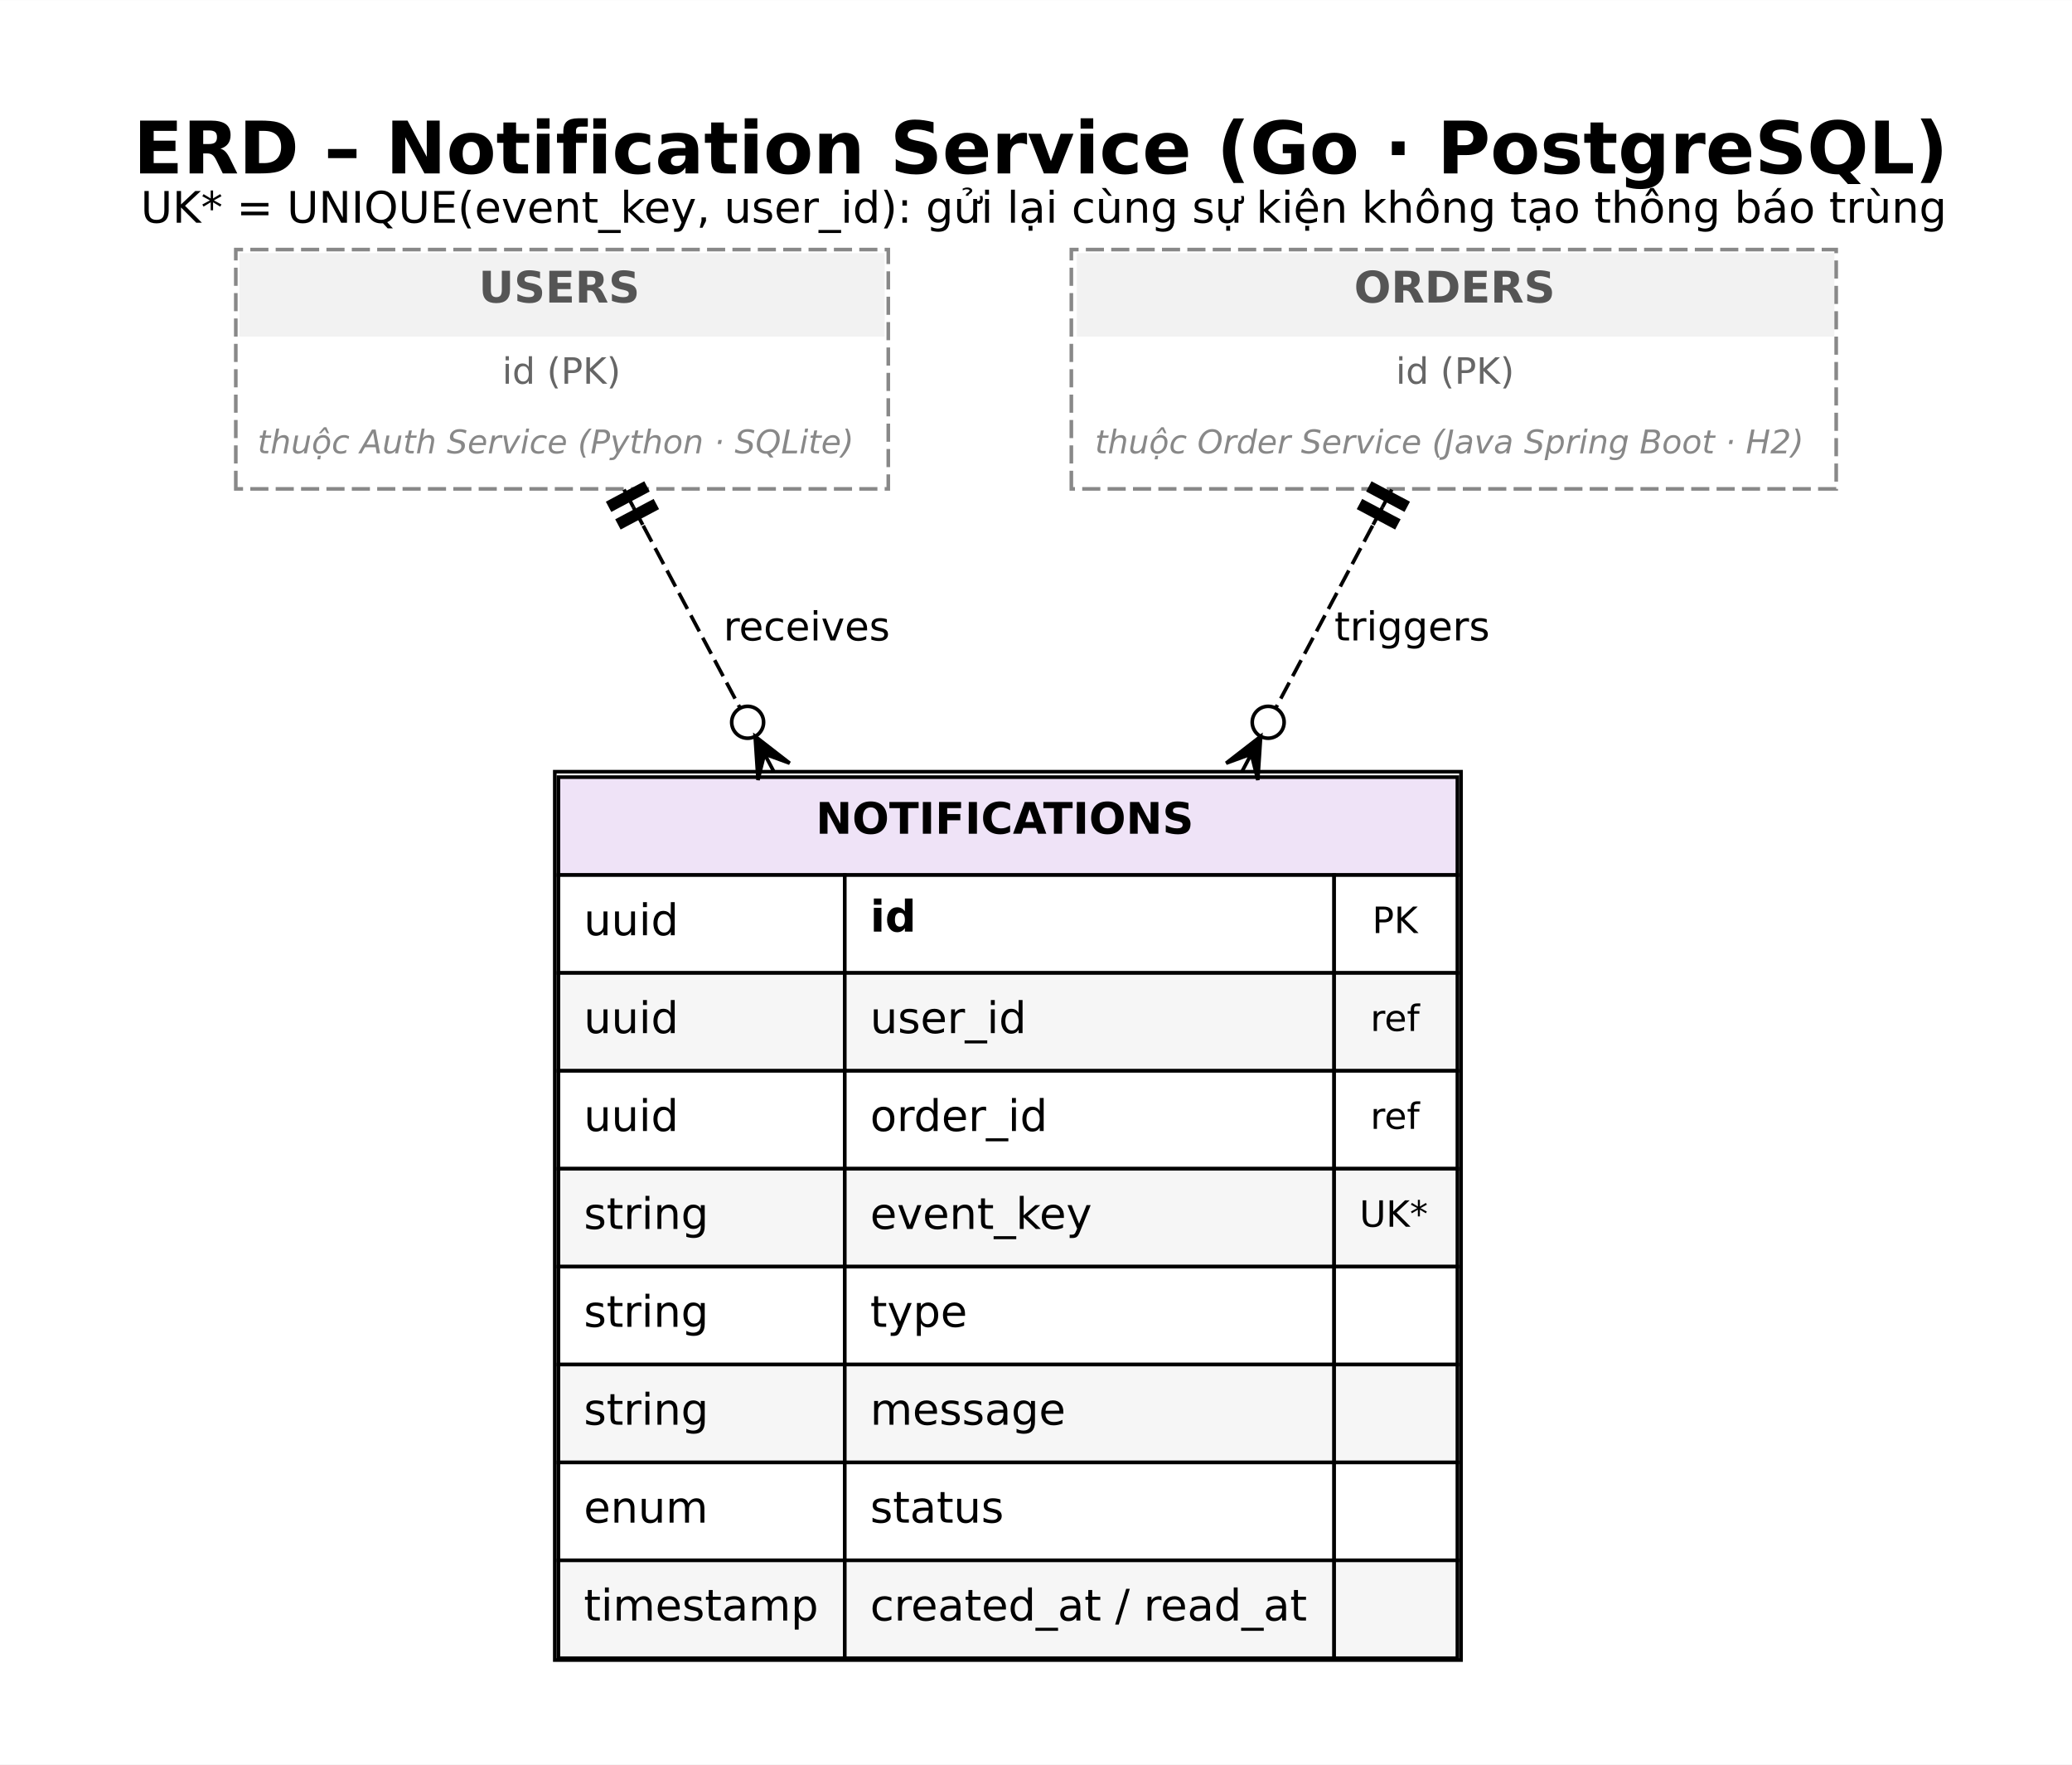
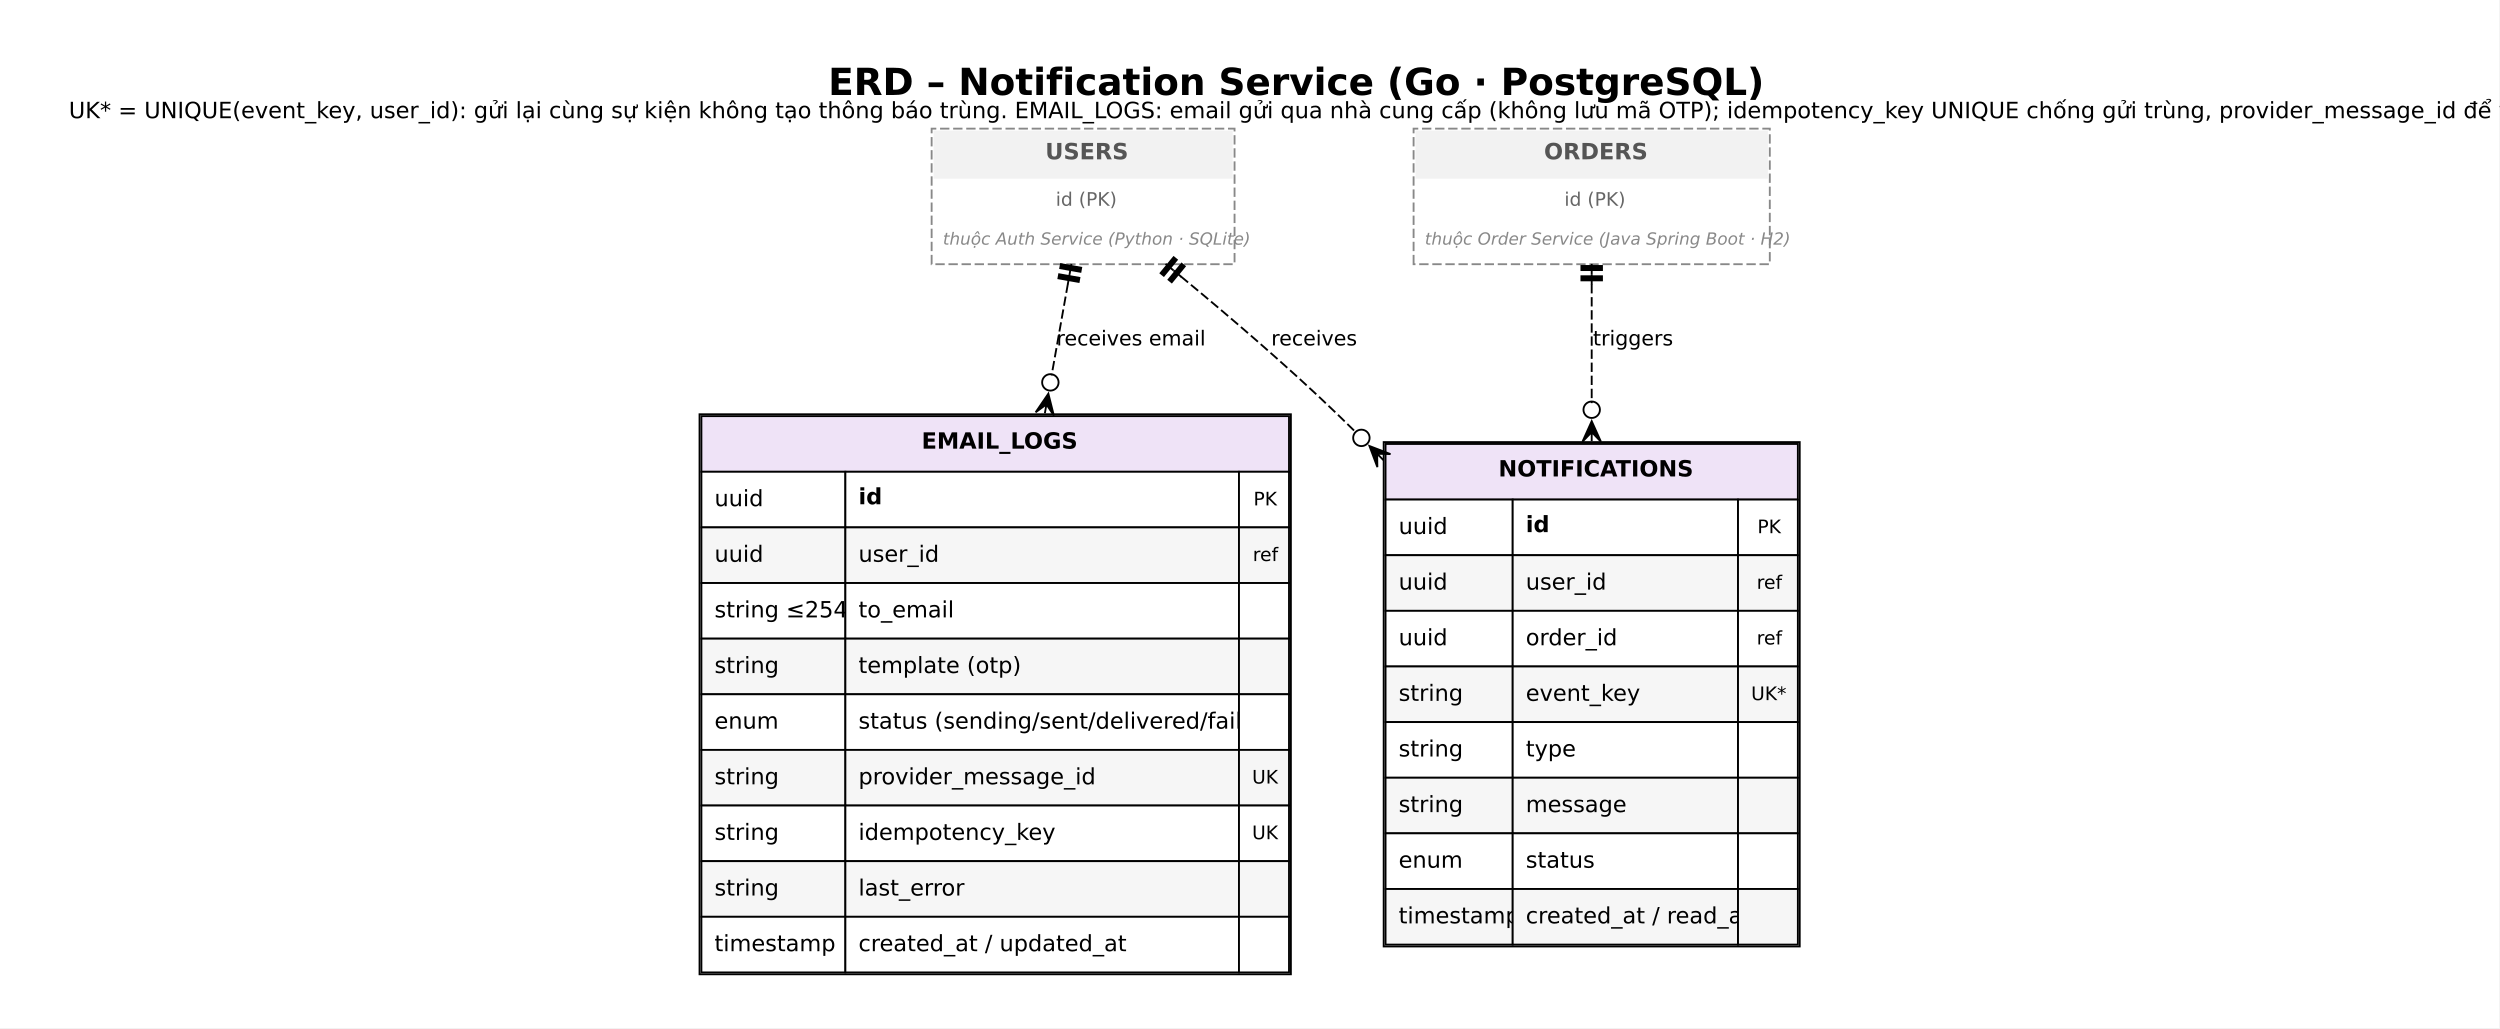
- <svg xmlns="http://www.w3.org/2000/svg" width="572pt" height="487pt" viewBox="0.00 0.00 571.60 486.60">
-   <g id="graph0" class="graph" transform="scale(1 1) rotate(0) translate(28.8 457.8)">
-     <polygon fill="white" stroke="transparent" points="-28.8,28.8 -28.8,-457.8 542.8,-457.8 542.8,28.8 -28.8,28.8" />
-     <text text-anchor="start" x="8" y="-410" font-family="DejaVu Sans" font-weight="bold" font-size="20.00">ERD – Notification Service (Go · PostgreSQL)</text>
-     <text text-anchor="start" x="10" y="-396.4" font-family="DejaVu Sans" font-size="12.00">UK* = UNIQUE(event_key, user_id): gửi lại cùng sự kiện không tạo thông báo trùng</text>
+ <svg xmlns="http://www.w3.org/2000/svg" width="1337pt" height="550pt" viewBox="0.00 0.00 1337.00 550.00">
+   <g id="graph0" class="graph" transform="scale(1 1) rotate(0) translate(28.8 521.05)">
+     <polygon fill="white" stroke="none" points="-28.8,28.8 -28.8,-521.05 1307.8,-521.05 1307.8,28.8 -28.8,28.8" />
+     <text xml:space="preserve" text-anchor="start" x="414.12" y="-470.25" font-family="DejaVu Sans" font-weight="bold" font-size="20.00">ERD – Notification Service (Go · PostgreSQL)</text>
+     <text xml:space="preserve" text-anchor="start" x="8" y="-457.85" font-family="DejaVu Sans" font-size="12.00">UK* = UNIQUE(event_key, user_id): gửi lại cùng sự kiện không tạo thông báo trùng. EMAIL_LOGS: email gửi qua nhà cung cấp (không lưu mã OTP); idempotency_key UNIQUE chống gửi trùng, provider_message_id để webhook cập nhật</text>
    <g id="node1" class="node">
-       <polygon fill="#efe3f7" stroke="transparent" points="125.25,-216.5 125.25,-243.5 373.25,-243.5 373.25,-216.5 125.25,-216.5" />
-       <polygon fill="none" stroke="black" points="125.25,-216.5 125.25,-243.5 373.25,-243.5 373.25,-216.5 125.25,-216.5" />
-       <text text-anchor="start" x="196.25" y="-227.9" font-family="DejaVu Sans" font-weight="bold" font-size="12.00">NOTIFICATIONS</text>
-       <polygon fill="#ffffff" stroke="transparent" points="125.25,-189.5 125.25,-216.5 204.25,-216.5 204.25,-189.5 125.25,-189.5" />
-       <polygon fill="none" stroke="black" points="125.25,-189.5 125.25,-216.5 204.25,-216.5 204.25,-189.5 125.25,-189.5" />
-       <text text-anchor="start" x="132.25" y="-199.9" font-family="DejaVu Sans" font-size="12.00">uuid</text>
-       <polygon fill="#ffffff" stroke="transparent" points="204.25,-189.5 204.25,-216.5 339.25,-216.5 339.25,-189.5 204.25,-189.5" />
-       <polygon fill="none" stroke="black" points="204.25,-189.5 204.25,-216.5 339.25,-216.5 339.25,-189.5 204.25,-189.5" />
-       <text text-anchor="start" x="211.25" y="-200.9" font-family="DejaVu Sans" font-weight="bold" font-size="12.00">id</text>
-       <polygon fill="#ffffff" stroke="transparent" points="339.25,-189.5 339.25,-216.5 373.25,-216.5 373.25,-189.5 339.25,-189.5" />
-       <polygon fill="none" stroke="black" points="339.25,-189.5 339.25,-216.5 373.25,-216.5 373.25,-189.5 339.25,-189.5" />
-       <text text-anchor="start" x="349.75" y="-200.5" font-family="DejaVu Sans" font-size="10.00">PK</text>
-       <polygon fill="#f6f6f6" stroke="transparent" points="125.25,-162.5 125.25,-189.5 204.25,-189.5 204.25,-162.5 125.25,-162.5" />
-       <polygon fill="none" stroke="black" points="125.25,-162.5 125.25,-189.5 204.25,-189.5 204.25,-162.5 125.25,-162.5" />
-       <text text-anchor="start" x="132.25" y="-172.9" font-family="DejaVu Sans" font-size="12.00">uuid</text>
-       <polygon fill="#f6f6f6" stroke="transparent" points="204.25,-162.5 204.25,-189.5 339.25,-189.5 339.25,-162.5 204.25,-162.5" />
-       <polygon fill="none" stroke="black" points="204.25,-162.5 204.25,-189.5 339.25,-189.5 339.25,-162.5 204.25,-162.5" />
-       <text text-anchor="start" x="211.25" y="-172.9" font-family="DejaVu Sans" font-size="12.00">user_id</text>
-       <polygon fill="#f6f6f6" stroke="transparent" points="339.25,-162.5 339.25,-189.5 373.25,-189.5 373.25,-162.5 339.25,-162.5" />
-       <polygon fill="none" stroke="black" points="339.25,-162.5 339.25,-189.5 373.25,-189.5 373.25,-162.5 339.25,-162.5" />
-       <text text-anchor="start" x="349.25" y="-173.5" font-family="DejaVu Sans" font-size="10.00">ref</text>
-       <polygon fill="#ffffff" stroke="transparent" points="125.25,-135.5 125.25,-162.5 204.25,-162.5 204.25,-135.5 125.25,-135.5" />
-       <polygon fill="none" stroke="black" points="125.25,-135.5 125.25,-162.5 204.25,-162.5 204.25,-135.5 125.25,-135.5" />
-       <text text-anchor="start" x="132.25" y="-145.9" font-family="DejaVu Sans" font-size="12.00">uuid</text>
-       <polygon fill="#ffffff" stroke="transparent" points="204.25,-135.5 204.25,-162.5 339.25,-162.5 339.25,-135.5 204.25,-135.5" />
-       <polygon fill="none" stroke="black" points="204.25,-135.5 204.25,-162.5 339.25,-162.5 339.25,-135.5 204.25,-135.5" />
-       <text text-anchor="start" x="211.25" y="-145.9" font-family="DejaVu Sans" font-size="12.00">order_id</text>
-       <polygon fill="#ffffff" stroke="transparent" points="339.25,-135.5 339.25,-162.5 373.25,-162.5 373.25,-135.5 339.25,-135.5" />
-       <polygon fill="none" stroke="black" points="339.25,-135.5 339.25,-162.5 373.25,-162.5 373.25,-135.5 339.25,-135.5" />
-       <text text-anchor="start" x="349.25" y="-146.5" font-family="DejaVu Sans" font-size="10.00">ref</text>
-       <polygon fill="#f6f6f6" stroke="transparent" points="125.25,-108.5 125.25,-135.5 204.25,-135.5 204.25,-108.5 125.25,-108.5" />
-       <polygon fill="none" stroke="black" points="125.25,-108.5 125.25,-135.5 204.25,-135.5 204.25,-108.5 125.25,-108.5" />
-       <text text-anchor="start" x="132.25" y="-118.9" font-family="DejaVu Sans" font-size="12.00">string</text>
-       <polygon fill="#f6f6f6" stroke="transparent" points="204.25,-108.5 204.25,-135.5 339.25,-135.5 339.25,-108.5 204.25,-108.5" />
-       <polygon fill="none" stroke="black" points="204.25,-108.5 204.25,-135.5 339.25,-135.5 339.25,-108.5 204.25,-108.5" />
-       <text text-anchor="start" x="211.25" y="-118.9" font-family="DejaVu Sans" font-size="12.00">event_key</text>
-       <polygon fill="#f6f6f6" stroke="transparent" points="339.25,-108.5 339.25,-135.5 373.25,-135.5 373.25,-108.5 339.25,-108.5" />
-       <polygon fill="none" stroke="black" points="339.25,-108.5 339.25,-135.5 373.25,-135.5 373.25,-108.5 339.25,-108.5" />
-       <text text-anchor="start" x="346.25" y="-119.5" font-family="DejaVu Sans" font-size="10.00">UK*</text>
-       <polygon fill="#ffffff" stroke="transparent" points="125.25,-81.5 125.25,-108.5 204.25,-108.5 204.25,-81.5 125.25,-81.5" />
-       <polygon fill="none" stroke="black" points="125.25,-81.5 125.25,-108.5 204.25,-108.5 204.25,-81.5 125.25,-81.5" />
-       <text text-anchor="start" x="132.25" y="-91.9" font-family="DejaVu Sans" font-size="12.00">string</text>
-       <polygon fill="#ffffff" stroke="transparent" points="204.25,-81.5 204.25,-108.5 339.25,-108.5 339.25,-81.5 204.25,-81.5" />
-       <polygon fill="none" stroke="black" points="204.25,-81.5 204.25,-108.5 339.25,-108.5 339.25,-81.5 204.25,-81.5" />
-       <text text-anchor="start" x="211.25" y="-91.9" font-family="DejaVu Sans" font-size="12.00">type</text>
-       <polygon fill="#ffffff" stroke="transparent" points="339.25,-81.5 339.25,-108.5 373.25,-108.5 373.25,-81.5 339.25,-81.5" />
-       <polygon fill="none" stroke="black" points="339.25,-81.5 339.25,-108.5 373.25,-108.5 373.25,-81.5 339.25,-81.5" />
-       <text text-anchor="start" x="354.25" y="-92.5" font-family="DejaVu Sans" font-size="10.00"> </text>
-       <polygon fill="#f6f6f6" stroke="transparent" points="125.25,-54.5 125.25,-81.5 204.25,-81.5 204.25,-54.5 125.25,-54.5" />
-       <polygon fill="none" stroke="black" points="125.25,-54.5 125.25,-81.5 204.25,-81.5 204.25,-54.5 125.25,-54.5" />
-       <text text-anchor="start" x="132.25" y="-64.9" font-family="DejaVu Sans" font-size="12.00">string</text>
-       <polygon fill="#f6f6f6" stroke="transparent" points="204.25,-54.5 204.25,-81.5 339.25,-81.5 339.25,-54.5 204.25,-54.5" />
-       <polygon fill="none" stroke="black" points="204.25,-54.5 204.25,-81.5 339.25,-81.5 339.25,-54.5 204.25,-54.5" />
-       <text text-anchor="start" x="211.25" y="-64.9" font-family="DejaVu Sans" font-size="12.00">message</text>
-       <polygon fill="#f6f6f6" stroke="transparent" points="339.25,-54.5 339.25,-81.5 373.25,-81.5 373.25,-54.5 339.25,-54.5" />
-       <polygon fill="none" stroke="black" points="339.25,-54.5 339.25,-81.5 373.25,-81.5 373.25,-54.5 339.25,-54.5" />
-       <text text-anchor="start" x="354.25" y="-65.5" font-family="DejaVu Sans" font-size="10.00"> </text>
-       <polygon fill="#ffffff" stroke="transparent" points="125.25,-27.5 125.25,-54.5 204.25,-54.5 204.25,-27.5 125.25,-27.5" />
-       <polygon fill="none" stroke="black" points="125.25,-27.5 125.25,-54.5 204.25,-54.5 204.25,-27.5 125.25,-27.5" />
-       <text text-anchor="start" x="132.25" y="-37.9" font-family="DejaVu Sans" font-size="12.00">enum</text>
-       <polygon fill="#ffffff" stroke="transparent" points="204.25,-27.5 204.25,-54.5 339.25,-54.5 339.25,-27.5 204.25,-27.5" />
-       <polygon fill="none" stroke="black" points="204.25,-27.5 204.25,-54.5 339.25,-54.5 339.25,-27.5 204.25,-27.5" />
-       <text text-anchor="start" x="211.25" y="-37.9" font-family="DejaVu Sans" font-size="12.00">status</text>
-       <polygon fill="#ffffff" stroke="transparent" points="339.25,-27.5 339.25,-54.5 373.25,-54.5 373.25,-27.5 339.25,-27.5" />
-       <polygon fill="none" stroke="black" points="339.25,-27.5 339.25,-54.5 373.25,-54.5 373.25,-27.5 339.25,-27.5" />
-       <text text-anchor="start" x="354.25" y="-38.5" font-family="DejaVu Sans" font-size="10.00"> </text>
-       <polygon fill="#f6f6f6" stroke="transparent" points="125.25,-0.5 125.25,-27.5 204.25,-27.5 204.25,-0.5 125.25,-0.5" />
-       <polygon fill="none" stroke="black" points="125.25,-0.5 125.25,-27.5 204.25,-27.5 204.25,-0.5 125.25,-0.5" />
-       <text text-anchor="start" x="132.25" y="-10.9" font-family="DejaVu Sans" font-size="12.00">timestamp</text>
-       <polygon fill="#f6f6f6" stroke="transparent" points="204.25,-0.5 204.25,-27.5 339.25,-27.5 339.25,-0.5 204.25,-0.5" />
-       <polygon fill="none" stroke="black" points="204.25,-0.5 204.25,-27.5 339.25,-27.5 339.25,-0.5 204.25,-0.5" />
-       <text text-anchor="start" x="211.25" y="-10.9" font-family="DejaVu Sans" font-size="12.00">created_at / read_at</text>
-       <polygon fill="#f6f6f6" stroke="transparent" points="339.25,-0.5 339.25,-27.5 373.25,-27.5 373.25,-0.5 339.25,-0.5" />
-       <polygon fill="none" stroke="black" points="339.25,-0.5 339.25,-27.5 373.25,-27.5 373.25,-0.5 339.25,-0.5" />
-       <text text-anchor="start" x="354.25" y="-11.5" font-family="DejaVu Sans" font-size="10.00"> </text>
-       <polygon fill="none" stroke="black" points="124.25,0 124.25,-245 374.25,-245 374.25,0 124.25,0" />
+       <polygon fill="#efe3f7" stroke="none" points="712.19,-253.88 712.19,-283.62 932.69,-283.62 932.69,-253.88 712.19,-253.88" />
+       <polygon fill="none" stroke="black" points="712.19,-253.88 712.19,-283.62 932.69,-283.62 932.69,-253.88 712.19,-253.88" />
+       <text xml:space="preserve" text-anchor="start" x="772.56" y="-266.23" font-family="DejaVu Sans" font-weight="bold" font-size="12.00">NOTIFICATIONS</text>
+       <polygon fill="#ffffff" stroke="none" points="712.19,-224.12 712.19,-253.88 780.19,-253.88 780.19,-224.12 712.19,-224.12" />
+       <polygon fill="none" stroke="black" points="712.19,-224.12 712.19,-253.88 780.19,-253.88 780.19,-224.12 712.19,-224.12" />
+       <text xml:space="preserve" text-anchor="start" x="719.19" y="-235.47" font-family="DejaVu Sans" font-size="12.00">uuid</text>
+       <polygon fill="#ffffff" stroke="none" points="780.19,-224.12 780.19,-253.88 900.69,-253.88 900.69,-224.12 780.19,-224.12" />
+       <polygon fill="none" stroke="black" points="780.19,-224.12 780.19,-253.88 900.69,-253.88 900.69,-224.12 780.19,-224.12" />
+       <text xml:space="preserve" text-anchor="start" x="787.19" y="-236.47" font-family="DejaVu Sans" font-weight="bold" font-size="12.00">id</text>
+       <polygon fill="#ffffff" stroke="none" points="900.69,-224.12 900.69,-253.88 932.69,-253.88 932.69,-224.12 900.69,-224.12" />
+       <polygon fill="none" stroke="black" points="900.69,-224.12 900.69,-253.88 932.69,-253.88 932.69,-224.12 900.69,-224.12" />
+       <text xml:space="preserve" text-anchor="start" x="911.06" y="-235.88" font-family="DejaVu Sans" font-size="10.00">PK</text>
+       <polygon fill="#f6f6f6" stroke="none" points="712.19,-194.38 712.19,-224.12 780.19,-224.12 780.19,-194.38 712.19,-194.38" />
+       <polygon fill="none" stroke="black" points="712.19,-194.38 712.19,-224.12 780.19,-224.12 780.19,-194.38 712.19,-194.38" />
+       <text xml:space="preserve" text-anchor="start" x="719.19" y="-205.72" font-family="DejaVu Sans" font-size="12.00">uuid</text>
+       <polygon fill="#f6f6f6" stroke="none" points="780.19,-194.38 780.19,-224.12 900.69,-224.12 900.69,-194.38 780.19,-194.38" />
+       <polygon fill="none" stroke="black" points="780.19,-194.38 780.19,-224.12 900.69,-224.12 900.69,-194.38 780.19,-194.38" />
+       <text xml:space="preserve" text-anchor="start" x="787.19" y="-205.72" font-family="DejaVu Sans" font-size="12.00">user_id</text>
+       <polygon fill="#f6f6f6" stroke="none" points="900.69,-194.38 900.69,-224.12 932.69,-224.12 932.69,-194.38 900.69,-194.38" />
+       <polygon fill="none" stroke="black" points="900.69,-194.38 900.69,-224.12 932.69,-224.12 932.69,-194.38 900.69,-194.38" />
+       <text xml:space="preserve" text-anchor="start" x="910.69" y="-206.12" font-family="DejaVu Sans" font-size="10.00">ref</text>
+       <polygon fill="#ffffff" stroke="none" points="712.19,-164.62 712.19,-194.38 780.19,-194.38 780.19,-164.62 712.19,-164.62" />
+       <polygon fill="none" stroke="black" points="712.19,-164.62 712.19,-194.38 780.19,-194.38 780.19,-164.62 712.19,-164.62" />
+       <text xml:space="preserve" text-anchor="start" x="719.19" y="-175.97" font-family="DejaVu Sans" font-size="12.00">uuid</text>
+       <polygon fill="#ffffff" stroke="none" points="780.19,-164.62 780.19,-194.38 900.69,-194.38 900.69,-164.62 780.19,-164.62" />
+       <polygon fill="none" stroke="black" points="780.19,-164.62 780.19,-194.38 900.69,-194.38 900.69,-164.62 780.19,-164.62" />
+       <text xml:space="preserve" text-anchor="start" x="787.19" y="-175.97" font-family="DejaVu Sans" font-size="12.00">order_id</text>
+       <polygon fill="#ffffff" stroke="none" points="900.69,-164.62 900.69,-194.38 932.69,-194.38 932.69,-164.62 900.69,-164.62" />
+       <polygon fill="none" stroke="black" points="900.69,-164.62 900.69,-194.38 932.69,-194.38 932.69,-164.62 900.69,-164.62" />
+       <text xml:space="preserve" text-anchor="start" x="910.69" y="-176.38" font-family="DejaVu Sans" font-size="10.00">ref</text>
+       <polygon fill="#f6f6f6" stroke="none" points="712.19,-134.88 712.19,-164.62 780.19,-164.62 780.19,-134.88 712.19,-134.88" />
+       <polygon fill="none" stroke="black" points="712.19,-134.88 712.19,-164.62 780.19,-164.62 780.19,-134.88 712.19,-134.88" />
+       <text xml:space="preserve" text-anchor="start" x="719.19" y="-146.22" font-family="DejaVu Sans" font-size="12.00">string</text>
+       <polygon fill="#f6f6f6" stroke="none" points="780.19,-134.88 780.19,-164.62 900.69,-164.62 900.69,-134.88 780.19,-134.88" />
+       <polygon fill="none" stroke="black" points="780.19,-134.88 780.19,-164.62 900.69,-164.62 900.69,-134.88 780.19,-134.88" />
+       <text xml:space="preserve" text-anchor="start" x="787.19" y="-146.22" font-family="DejaVu Sans" font-size="12.00">event_key</text>
+       <polygon fill="#f6f6f6" stroke="none" points="900.69,-134.88 900.69,-164.62 932.69,-164.62 932.69,-134.88 900.69,-134.88" />
+       <polygon fill="none" stroke="black" points="900.69,-134.88 900.69,-164.62 932.69,-164.62 932.69,-134.88 900.69,-134.88" />
+       <text xml:space="preserve" text-anchor="start" x="907.69" y="-146.62" font-family="DejaVu Sans" font-size="10.00">UK*</text>
+       <polygon fill="#ffffff" stroke="none" points="712.19,-105.12 712.19,-134.88 780.19,-134.88 780.19,-105.12 712.19,-105.12" />
+       <polygon fill="none" stroke="black" points="712.19,-105.12 712.19,-134.88 780.19,-134.88 780.19,-105.12 712.19,-105.12" />
+       <text xml:space="preserve" text-anchor="start" x="719.19" y="-116.47" font-family="DejaVu Sans" font-size="12.00">string</text>
+       <polygon fill="#ffffff" stroke="none" points="780.19,-105.12 780.19,-134.88 900.69,-134.88 900.69,-105.12 780.19,-105.12" />
+       <polygon fill="none" stroke="black" points="780.19,-105.12 780.19,-134.88 900.69,-134.88 900.69,-105.12 780.19,-105.12" />
+       <text xml:space="preserve" text-anchor="start" x="787.19" y="-116.47" font-family="DejaVu Sans" font-size="12.00">type</text>
+       <polygon fill="#ffffff" stroke="none" points="900.69,-105.12 900.69,-134.88 932.69,-134.88 932.69,-105.12 900.69,-105.12" />
+       <polygon fill="none" stroke="black" points="900.69,-105.12 900.69,-134.88 932.69,-134.88 932.69,-105.12 900.69,-105.12" />
+       <text xml:space="preserve" text-anchor="start" x="915.19" y="-116.88" font-family="DejaVu Sans" font-size="10.00"> </text>
+       <polygon fill="#f6f6f6" stroke="none" points="712.19,-75.38 712.19,-105.12 780.19,-105.12 780.19,-75.38 712.19,-75.38" />
+       <polygon fill="none" stroke="black" points="712.19,-75.38 712.19,-105.12 780.19,-105.12 780.19,-75.38 712.19,-75.38" />
+       <text xml:space="preserve" text-anchor="start" x="719.19" y="-86.72" font-family="DejaVu Sans" font-size="12.00">string</text>
+       <polygon fill="#f6f6f6" stroke="none" points="780.19,-75.38 780.19,-105.12 900.69,-105.12 900.69,-75.38 780.19,-75.38" />
+       <polygon fill="none" stroke="black" points="780.19,-75.38 780.19,-105.12 900.69,-105.12 900.69,-75.38 780.19,-75.38" />
+       <text xml:space="preserve" text-anchor="start" x="787.19" y="-86.72" font-family="DejaVu Sans" font-size="12.00">message</text>
+       <polygon fill="#f6f6f6" stroke="none" points="900.69,-75.38 900.69,-105.12 932.69,-105.12 932.69,-75.38 900.69,-75.38" />
+       <polygon fill="none" stroke="black" points="900.69,-75.38 900.69,-105.12 932.69,-105.12 932.69,-75.38 900.69,-75.38" />
+       <text xml:space="preserve" text-anchor="start" x="915.19" y="-87.12" font-family="DejaVu Sans" font-size="10.00"> </text>
+       <polygon fill="#ffffff" stroke="none" points="712.19,-45.62 712.19,-75.38 780.19,-75.38 780.19,-45.62 712.19,-45.62" />
+       <polygon fill="none" stroke="black" points="712.19,-45.62 712.19,-75.38 780.19,-75.38 780.19,-45.62 712.19,-45.62" />
+       <text xml:space="preserve" text-anchor="start" x="719.19" y="-56.98" font-family="DejaVu Sans" font-size="12.00">enum</text>
+       <polygon fill="#ffffff" stroke="none" points="780.19,-45.62 780.19,-75.38 900.69,-75.38 900.69,-45.62 780.19,-45.62" />
+       <polygon fill="none" stroke="black" points="780.19,-45.62 780.19,-75.38 900.69,-75.38 900.69,-45.62 780.19,-45.62" />
+       <text xml:space="preserve" text-anchor="start" x="787.19" y="-56.98" font-family="DejaVu Sans" font-size="12.00">status</text>
+       <polygon fill="#ffffff" stroke="none" points="900.69,-45.62 900.69,-75.38 932.69,-75.38 932.69,-45.62 900.69,-45.62" />
+       <polygon fill="none" stroke="black" points="900.69,-45.62 900.69,-75.38 932.69,-75.38 932.69,-45.62 900.69,-45.62" />
+       <text xml:space="preserve" text-anchor="start" x="915.19" y="-57.38" font-family="DejaVu Sans" font-size="10.00"> </text>
+       <polygon fill="#f6f6f6" stroke="none" points="712.19,-15.88 712.19,-45.62 780.19,-45.62 780.19,-15.88 712.19,-15.88" />
+       <polygon fill="none" stroke="black" points="712.19,-15.88 712.19,-45.62 780.19,-45.62 780.19,-15.88 712.19,-15.88" />
+       <text xml:space="preserve" text-anchor="start" x="719.19" y="-27.23" font-family="DejaVu Sans" font-size="12.00">timestamp</text>
+       <polygon fill="#f6f6f6" stroke="none" points="780.19,-15.88 780.19,-45.62 900.69,-45.62 900.69,-15.88 780.19,-15.88" />
+       <polygon fill="none" stroke="black" points="780.19,-15.88 780.19,-45.62 900.69,-45.62 900.69,-15.88 780.19,-15.88" />
+       <text xml:space="preserve" text-anchor="start" x="787.19" y="-27.23" font-family="DejaVu Sans" font-size="12.00">created_at / read_at</text>
+       <polygon fill="#f6f6f6" stroke="none" points="900.69,-15.88 900.69,-45.62 932.69,-45.62 932.69,-15.88 900.69,-15.88" />
+       <polygon fill="none" stroke="black" points="900.69,-15.88 900.69,-45.62 932.69,-45.62 932.69,-15.88 900.69,-15.88" />
+       <text xml:space="preserve" text-anchor="start" x="915.19" y="-27.62" font-family="DejaVu Sans" font-size="10.00"> </text>
+       <polygon fill="none" stroke="black" points="711.19,-14.88 711.19,-284.62 933.69,-284.62 933.69,-14.88 711.19,-14.88" />
    </g>
    <g id="node2" class="node">
-       <polygon fill="#f2f2f2" stroke="transparent" points="37.25,-365 37.25,-388 215.25,-388 215.25,-365 37.25,-365" />
-       <text text-anchor="start" x="103.25" y="-374.4" font-family="DejaVu Sans" font-weight="bold" font-size="12.00" fill="#555555">USERS</text>
-       <text text-anchor="start" x="109.75" y="-352" font-family="DejaVu Sans" font-size="10.00" fill="#666666">id (PK)</text>
-       <text text-anchor="start" x="42.25" y="-332.8" font-family="DejaVu Sans" font-style="italic" font-size="9.00" fill="#888888">thuộc Auth Service (Python · SQLite)</text>
-       <polygon fill="none" stroke="#888888" stroke-dasharray="5,2" points="36.25,-323 36.25,-389 216.25,-389 216.25,-323 36.25,-323" />
+       <polygon fill="#efe3f7" stroke="none" points="346.31,-268.75 346.31,-298.5 660.56,-298.5 660.56,-268.75 346.31,-268.75" />
+       <polygon fill="none" stroke="black" points="346.31,-268.75 346.31,-298.5 660.56,-298.5 660.56,-268.75 346.31,-268.75" />
+       <text xml:space="preserve" text-anchor="start" x="464.06" y="-281.1" font-family="DejaVu Sans" font-weight="bold" font-size="12.00">EMAIL_LOGS</text>
+       <polygon fill="#ffffff" stroke="none" points="346.31,-239 346.31,-268.75 423.31,-268.75 423.31,-239 346.31,-239" />
+       <polygon fill="none" stroke="black" points="346.31,-239 346.31,-268.75 423.31,-268.75 423.31,-239 346.31,-239" />
+       <text xml:space="preserve" text-anchor="start" x="353.31" y="-250.35" font-family="DejaVu Sans" font-size="12.00">uuid</text>
+       <polygon fill="#ffffff" stroke="none" points="423.31,-239 423.31,-268.75 633.81,-268.75 633.81,-239 423.31,-239" />
+       <polygon fill="none" stroke="black" points="423.31,-239 423.31,-268.75 633.81,-268.75 633.81,-239 423.31,-239" />
+       <text xml:space="preserve" text-anchor="start" x="430.31" y="-251.35" font-family="DejaVu Sans" font-weight="bold" font-size="12.00">id</text>
+       <polygon fill="#ffffff" stroke="none" points="633.81,-239 633.81,-268.75 660.56,-268.75 660.56,-239 633.81,-239" />
+       <polygon fill="none" stroke="black" points="633.81,-239 633.81,-268.75 660.56,-268.75 660.56,-239 633.81,-239" />
+       <text xml:space="preserve" text-anchor="start" x="641.56" y="-250.75" font-family="DejaVu Sans" font-size="10.00">PK</text>
+       <polygon fill="#f6f6f6" stroke="none" points="346.31,-209.25 346.31,-239 423.31,-239 423.31,-209.25 346.31,-209.25" />
+       <polygon fill="none" stroke="black" points="346.31,-209.25 346.31,-239 423.31,-239 423.31,-209.25 346.31,-209.25" />
+       <text xml:space="preserve" text-anchor="start" x="353.31" y="-220.6" font-family="DejaVu Sans" font-size="12.00">uuid</text>
+       <polygon fill="#f6f6f6" stroke="none" points="423.31,-209.25 423.31,-239 633.81,-239 633.81,-209.25 423.31,-209.25" />
+       <polygon fill="none" stroke="black" points="423.31,-209.25 423.31,-239 633.81,-239 633.81,-209.25 423.31,-209.25" />
+       <text xml:space="preserve" text-anchor="start" x="430.31" y="-220.6" font-family="DejaVu Sans" font-size="12.00">user_id</text>
+       <polygon fill="#f6f6f6" stroke="none" points="633.81,-209.25 633.81,-239 660.56,-239 660.56,-209.25 633.81,-209.25" />
+       <polygon fill="none" stroke="black" points="633.81,-209.25 633.81,-239 660.56,-239 660.56,-209.25 633.81,-209.25" />
+       <text xml:space="preserve" text-anchor="start" x="641.19" y="-221" font-family="DejaVu Sans" font-size="10.00">ref</text>
+       <polygon fill="#ffffff" stroke="none" points="346.31,-179.5 346.31,-209.25 423.31,-209.25 423.31,-179.5 346.31,-179.5" />
+       <polygon fill="none" stroke="black" points="346.31,-179.5 346.31,-209.25 423.31,-209.25 423.31,-179.5 346.31,-179.5" />
+       <text xml:space="preserve" text-anchor="start" x="353.31" y="-190.85" font-family="DejaVu Sans" font-size="12.00">string ≤254</text>
+       <polygon fill="#ffffff" stroke="none" points="423.31,-179.5 423.31,-209.25 633.81,-209.25 633.81,-179.5 423.31,-179.5" />
+       <polygon fill="none" stroke="black" points="423.31,-179.5 423.31,-209.25 633.81,-209.25 633.81,-179.5 423.31,-179.5" />
+       <text xml:space="preserve" text-anchor="start" x="430.31" y="-190.85" font-family="DejaVu Sans" font-size="12.00">to_email</text>
+       <polygon fill="#ffffff" stroke="none" points="633.81,-179.5 633.81,-209.25 660.56,-209.25 660.56,-179.5 633.81,-179.5" />
+       <polygon fill="none" stroke="black" points="633.81,-179.5 633.81,-209.25 660.56,-209.25 660.56,-179.5 633.81,-179.5" />
+       <text xml:space="preserve" text-anchor="start" x="645.69" y="-191.25" font-family="DejaVu Sans" font-size="10.00"> </text>
+       <polygon fill="#f6f6f6" stroke="none" points="346.31,-149.75 346.31,-179.5 423.31,-179.5 423.31,-149.75 346.31,-149.75" />
+       <polygon fill="none" stroke="black" points="346.31,-149.75 346.31,-179.5 423.31,-179.5 423.31,-149.75 346.31,-149.75" />
+       <text xml:space="preserve" text-anchor="start" x="353.31" y="-161.1" font-family="DejaVu Sans" font-size="12.00">string</text>
+       <polygon fill="#f6f6f6" stroke="none" points="423.31,-149.75 423.31,-179.5 633.81,-179.5 633.81,-149.75 423.31,-149.75" />
+       <polygon fill="none" stroke="black" points="423.31,-149.75 423.31,-179.5 633.81,-179.5 633.81,-149.75 423.31,-149.75" />
+       <text xml:space="preserve" text-anchor="start" x="430.31" y="-161.1" font-family="DejaVu Sans" font-size="12.00">template (otp)</text>
+       <polygon fill="#f6f6f6" stroke="none" points="633.81,-149.75 633.81,-179.5 660.56,-179.5 660.56,-149.75 633.81,-149.75" />
+       <polygon fill="none" stroke="black" points="633.81,-149.75 633.81,-179.5 660.56,-179.5 660.56,-149.75 633.81,-149.75" />
+       <text xml:space="preserve" text-anchor="start" x="645.69" y="-161.5" font-family="DejaVu Sans" font-size="10.00"> </text>
+       <polygon fill="#ffffff" stroke="none" points="346.31,-120 346.31,-149.75 423.31,-149.75 423.31,-120 346.31,-120" />
+       <polygon fill="none" stroke="black" points="346.31,-120 346.31,-149.75 423.31,-149.75 423.31,-120 346.31,-120" />
+       <text xml:space="preserve" text-anchor="start" x="353.31" y="-131.35" font-family="DejaVu Sans" font-size="12.00">enum</text>
+       <polygon fill="#ffffff" stroke="none" points="423.31,-120 423.31,-149.75 633.81,-149.75 633.81,-120 423.31,-120" />
+       <polygon fill="none" stroke="black" points="423.31,-120 423.31,-149.75 633.81,-149.75 633.81,-120 423.31,-120" />
+       <text xml:space="preserve" text-anchor="start" x="430.31" y="-131.35" font-family="DejaVu Sans" font-size="12.00">status (sending/sent/delivered/failed)</text>
+       <polygon fill="#ffffff" stroke="none" points="633.81,-120 633.81,-149.75 660.56,-149.75 660.56,-120 633.81,-120" />
+       <polygon fill="none" stroke="black" points="633.81,-120 633.81,-149.75 660.56,-149.75 660.56,-120 633.81,-120" />
+       <text xml:space="preserve" text-anchor="start" x="645.69" y="-131.75" font-family="DejaVu Sans" font-size="10.00"> </text>
+       <polygon fill="#f6f6f6" stroke="none" points="346.31,-90.25 346.31,-120 423.31,-120 423.31,-90.25 346.31,-90.25" />
+       <polygon fill="none" stroke="black" points="346.31,-90.25 346.31,-120 423.31,-120 423.31,-90.25 346.31,-90.25" />
+       <text xml:space="preserve" text-anchor="start" x="353.31" y="-101.6" font-family="DejaVu Sans" font-size="12.00">string</text>
+       <polygon fill="#f6f6f6" stroke="none" points="423.31,-90.25 423.31,-120 633.81,-120 633.81,-90.25 423.31,-90.25" />
+       <polygon fill="none" stroke="black" points="423.31,-90.25 423.31,-120 633.81,-120 633.81,-90.25 423.31,-90.25" />
+       <text xml:space="preserve" text-anchor="start" x="430.31" y="-101.6" font-family="DejaVu Sans" font-size="12.00">provider_message_id</text>
+       <polygon fill="#f6f6f6" stroke="none" points="633.81,-90.25 633.81,-120 660.56,-120 660.56,-90.25 633.81,-90.25" />
+       <polygon fill="none" stroke="black" points="633.81,-90.25 633.81,-120 660.56,-120 660.56,-90.25 633.81,-90.25" />
+       <text xml:space="preserve" text-anchor="start" x="640.81" y="-102" font-family="DejaVu Sans" font-size="10.00">UK</text>
+       <polygon fill="#ffffff" stroke="none" points="346.31,-60.5 346.31,-90.25 423.31,-90.25 423.31,-60.5 346.31,-60.5" />
+       <polygon fill="none" stroke="black" points="346.31,-60.5 346.31,-90.25 423.31,-90.25 423.31,-60.5 346.31,-60.5" />
+       <text xml:space="preserve" text-anchor="start" x="353.31" y="-71.85" font-family="DejaVu Sans" font-size="12.00">string</text>
+       <polygon fill="#ffffff" stroke="none" points="423.31,-60.5 423.31,-90.25 633.81,-90.25 633.81,-60.5 423.31,-60.5" />
+       <polygon fill="none" stroke="black" points="423.31,-60.5 423.31,-90.25 633.81,-90.25 633.81,-60.5 423.31,-60.5" />
+       <text xml:space="preserve" text-anchor="start" x="430.31" y="-71.85" font-family="DejaVu Sans" font-size="12.00">idempotency_key</text>
+       <polygon fill="#ffffff" stroke="none" points="633.81,-60.5 633.81,-90.25 660.56,-90.25 660.56,-60.5 633.81,-60.5" />
+       <polygon fill="none" stroke="black" points="633.81,-60.5 633.81,-90.25 660.56,-90.25 660.56,-60.5 633.81,-60.5" />
+       <text xml:space="preserve" text-anchor="start" x="640.81" y="-72.25" font-family="DejaVu Sans" font-size="10.00">UK</text>
+       <polygon fill="#f6f6f6" stroke="none" points="346.31,-30.75 346.31,-60.5 423.31,-60.5 423.31,-30.75 346.31,-30.75" />
+       <polygon fill="none" stroke="black" points="346.31,-30.75 346.31,-60.5 423.31,-60.5 423.31,-30.75 346.31,-30.75" />
+       <text xml:space="preserve" text-anchor="start" x="353.31" y="-42.1" font-family="DejaVu Sans" font-size="12.00">string</text>
+       <polygon fill="#f6f6f6" stroke="none" points="423.31,-30.75 423.31,-60.5 633.81,-60.5 633.81,-30.75 423.31,-30.75" />
+       <polygon fill="none" stroke="black" points="423.31,-30.75 423.31,-60.5 633.81,-60.5 633.81,-30.75 423.31,-30.75" />
+       <text xml:space="preserve" text-anchor="start" x="430.31" y="-42.1" font-family="DejaVu Sans" font-size="12.00">last_error</text>
+       <polygon fill="#f6f6f6" stroke="none" points="633.81,-30.75 633.81,-60.5 660.56,-60.5 660.56,-30.75 633.81,-30.75" />
+       <polygon fill="none" stroke="black" points="633.81,-30.75 633.81,-60.5 660.56,-60.5 660.56,-30.75 633.81,-30.75" />
+       <text xml:space="preserve" text-anchor="start" x="645.69" y="-42.5" font-family="DejaVu Sans" font-size="10.00"> </text>
+       <polygon fill="#ffffff" stroke="none" points="346.31,-1 346.31,-30.75 423.31,-30.75 423.31,-1 346.31,-1" />
+       <polygon fill="none" stroke="black" points="346.31,-1 346.31,-30.75 423.31,-30.75 423.31,-1 346.31,-1" />
+       <text xml:space="preserve" text-anchor="start" x="353.31" y="-12.35" font-family="DejaVu Sans" font-size="12.00">timestamp</text>
+       <polygon fill="#ffffff" stroke="none" points="423.31,-1 423.31,-30.75 633.81,-30.75 633.81,-1 423.31,-1" />
+       <polygon fill="none" stroke="black" points="423.31,-1 423.31,-30.75 633.81,-30.75 633.81,-1 423.31,-1" />
+       <text xml:space="preserve" text-anchor="start" x="430.31" y="-12.35" font-family="DejaVu Sans" font-size="12.00">created_at / updated_at</text>
+       <polygon fill="#ffffff" stroke="none" points="633.81,-1 633.81,-30.75 660.56,-30.75 660.56,-1 633.81,-1" />
+       <polygon fill="none" stroke="black" points="633.81,-1 633.81,-30.75 660.56,-30.75 660.56,-1 633.81,-1" />
+       <text xml:space="preserve" text-anchor="start" x="645.69" y="-12.75" font-family="DejaVu Sans" font-size="10.00"> </text>
+       <polygon fill="none" stroke="black" points="345.31,0 345.31,-299.5 661.56,-299.5 661.56,0 345.31,0" />
+     </g>
+     <g id="node3" class="node">
+       <polygon fill="#f2f2f2" stroke="none" points="470.44,-425.5 470.44,-451.25 630.44,-451.25 630.44,-425.5 470.44,-425.5" />
+       <text xml:space="preserve" text-anchor="start" x="530.19" y="-435.85" font-family="DejaVu Sans" font-weight="bold" font-size="12.00" fill="#555555">USERS</text>
+       <text xml:space="preserve" text-anchor="start" x="535.81" y="-411" font-family="DejaVu Sans" font-size="10.00" fill="#666666">id (PK)</text>
+       <text xml:space="preserve" text-anchor="start" x="475.44" y="-390.2" font-family="DejaVu Sans" font-style="italic" font-size="9.00" fill="#888888">thuộc Auth Service (Python · SQLite)</text>
+       <polygon fill="none" stroke="#888888" stroke-dasharray="5,2" points="469.44,-379.75 469.44,-452.25 631.44,-452.25 631.44,-379.75 469.44,-379.75" />
+     </g>
+     <g id="edge2" class="edge">
+       <path fill="none" stroke="black" stroke-dasharray="5,2" d="M602.73,-373.21C628.59,-351.89 659.87,-325.11 686.44,-299.5 689.81,-296.24 693.21,-292.92 696.62,-289.55" />
+       <polygon fill="black" stroke="black" points="598.87,-383.49 591.89,-374.98 593.59,-373.59 600.57,-382.09 598.87,-383.49" />
+       <polyline fill="none" stroke="black" points="594.53,-379.93 598.78,-376.44" />
+       <polygon fill="black" stroke="black" points="603.12,-380 596.15,-371.49 597.85,-370.1 604.82,-378.6 603.12,-380" />
+       <polyline fill="none" stroke="black" points="598.78,-376.44 603.04,-372.95" />
+       <polygon fill="black" stroke="black" points="703.58,-282.53 714.84,-278.2 707.69,-278.38 711.09,-274.95 711.09,-274.95 711.09,-274.95 707.69,-278.38 707.81,-271.23 703.58,-282.53" />
+       <ellipse fill="none" stroke="black" cx="699.27" cy="-286.87" rx="4.4" ry="4.4" />
+       <text xml:space="preserve" text-anchor="middle" x="674" y="-336.3" font-family="DejaVu Sans" font-size="11.00"> receives </text>
    </g>
    <g id="edge1" class="edge">
-       <path fill="none" stroke="black" stroke-dasharray="5,2" d="M148.64,-312.85C156.44,-298.18 165.67,-280.81 175.32,-262.64" />
-       <polygon fill="black" stroke="black" points="148.73,-324.42 139.01,-319.26 140.04,-317.32 149.76,-322.48 148.73,-324.42" />
-       <polyline fill="none" stroke="black" points="143.35,-322.81 145.93,-317.95 " />
-       <polygon fill="black" stroke="black" points="151.31,-319.56 141.59,-314.4 142.62,-312.46 152.34,-317.62 151.31,-319.56" />
-       <polyline fill="none" stroke="black" points="145.93,-317.95 148.51,-313.1 " />
-       <polygon fill="black" stroke="black" points="179.52,-254.74 189.05,-247.35 182.1,-249.89 184.68,-245.03 184.68,-245.03 184.68,-245.03 182.1,-249.89 180.31,-242.71 179.52,-254.74 179.52,-254.74" />
-       <ellipse fill="none" stroke="black" cx="177.45" cy="-258.63" rx="4.4" ry="4.4" />
-       <text text-anchor="middle" x="193.75" y="-281.2" font-family="DejaVu Sans" font-size="11.00"> receives </text>
-     </g>
-     <g id="node3" class="node">
-       <polygon fill="#f2f2f2" stroke="transparent" points="268.25,-365 268.25,-388 477.25,-388 477.25,-365 268.25,-365" />
-       <text text-anchor="start" x="344.75" y="-374.4" font-family="DejaVu Sans" font-weight="bold" font-size="12.00" fill="#555555">ORDERS</text>
-       <text text-anchor="start" x="356.25" y="-352" font-family="DejaVu Sans" font-size="10.00" fill="#666666">id (PK)</text>
-       <text text-anchor="start" x="273.25" y="-332.8" font-family="DejaVu Sans" font-style="italic" font-size="9.00" fill="#888888">thuộc Order Service (Java Spring Boot · H2)</text>
-       <polygon fill="none" stroke="#888888" stroke-dasharray="5,2" points="266.75,-323 266.75,-389 477.75,-389 477.75,-323 266.75,-323" />
-     </g>
-     <g id="edge2" class="edge">
-       <path fill="none" stroke="black" stroke-dasharray="5,2" d="M349.86,-312.85C342.06,-298.18 332.83,-280.81 323.18,-262.64" />
-       <polygon fill="black" stroke="black" points="359.49,-319.26 349.77,-324.42 348.74,-322.48 358.46,-317.32 359.49,-319.26" />
-       <polyline fill="none" stroke="black" points="355.15,-322.81 352.57,-317.95 " />
-       <polygon fill="black" stroke="black" points="356.91,-314.4 347.19,-319.56 346.16,-317.62 355.88,-312.46 356.91,-314.4" />
-       <polyline fill="none" stroke="black" points="352.57,-317.95 349.99,-313.1 " />
-       <polygon fill="black" stroke="black" points="318.98,-254.74 318.19,-242.71 316.4,-249.89 313.82,-245.03 313.82,-245.03 313.82,-245.03 316.4,-249.89 309.45,-247.35 318.98,-254.74 318.98,-254.74" />
-       <ellipse fill="none" stroke="black" cx="321.05" cy="-258.63" rx="4.4" ry="4.4" />
-       <text text-anchor="middle" x="360.75" y="-281.2" font-family="DejaVu Sans" font-size="11.00"> triggers </text>
+       <path fill="none" stroke="black" stroke-dasharray="5,2" d="M542.32,-369.34C539.76,-354.94 536.76,-338.09 533.59,-320.26" />
+       <polygon fill="black" stroke="black" points="549.42,-377.86 538.59,-379.79 538.2,-377.62 549.03,-375.7 549.42,-377.86" />
+       <polyline fill="none" stroke="black" points="544.2,-379.91 543.23,-374.49" />
+       <polygon fill="black" stroke="black" points="548.46,-372.45 537.63,-374.37 537.24,-372.21 548.07,-370.28 548.46,-372.45" />
+       <polyline fill="none" stroke="black" points="543.23,-374.49 542.27,-369.08" />
+       <polygon fill="black" stroke="black" points="531.86,-310.52 534.8,-298.83 530.83,-304.78 529.99,-300.02 529.99,-300.02 529.99,-300.02 530.83,-304.78 525.06,-300.56 531.86,-310.52" />
+       <ellipse fill="none" stroke="black" cx="532.93" cy="-316.55" rx="4.4" ry="4.4" />
+       <text xml:space="preserve" text-anchor="middle" x="576.08" y="-336.3" font-family="DejaVu Sans" font-size="11.00"> receives email </text>
+     </g>
+     <g id="node4" class="node">
+       <polygon fill="#f2f2f2" stroke="none" points="728.19,-425.5 728.19,-451.25 916.69,-451.25 916.69,-425.5 728.19,-425.5" />
+       <text xml:space="preserve" text-anchor="start" x="796.94" y="-435.85" font-family="DejaVu Sans" font-weight="bold" font-size="12.00" fill="#555555">ORDERS</text>
+       <text xml:space="preserve" text-anchor="start" x="807.81" y="-411" font-family="DejaVu Sans" font-size="10.00" fill="#666666">id (PK)</text>
+       <text xml:space="preserve" text-anchor="start" x="733.19" y="-390.2" font-family="DejaVu Sans" font-style="italic" font-size="9.00" fill="#888888">thuộc Order Service (Java Spring Boot · H2)</text>
+       <polygon fill="none" stroke="#888888" stroke-dasharray="5,2" points="727.19,-379.75 727.19,-452.25 917.69,-452.25 917.69,-379.75 727.19,-379.75" />
+     </g>
+     <g id="edge3" class="edge">
+       <path fill="none" stroke="black" stroke-dasharray="5,2" d="M822.44,-369.14C822.44,-350.85 822.44,-328.63 822.44,-305.46" />
+       <polygon fill="black" stroke="black" points="827.94,-378.81 816.94,-378.81 816.94,-376.61 827.94,-376.61 827.94,-378.81" />
+       <polyline fill="none" stroke="black" points="822.44,-379.91 822.44,-374.41" />
+       <polygon fill="black" stroke="black" points="827.94,-373.31 816.94,-373.31 816.94,-371.11 827.94,-371.11 827.94,-373.31" />
+       <polyline fill="none" stroke="black" points="822.44,-374.41 822.44,-368.91" />
+       <polygon fill="black" stroke="black" points="822.44,-295.81 827.39,-284.81 822.44,-289.97 822.44,-285.14 822.44,-285.14 822.44,-285.14 822.44,-289.97 817.49,-284.81 822.44,-295.81" />
+       <ellipse fill="none" stroke="black" cx="822.44" cy="-301.92" rx="4.4" ry="4.4" />
+       <text xml:space="preserve" text-anchor="middle" x="844.56" y="-336.3" font-family="DejaVu Sans" font-size="11.00"> triggers </text>
    </g>
  </g>
</svg>
